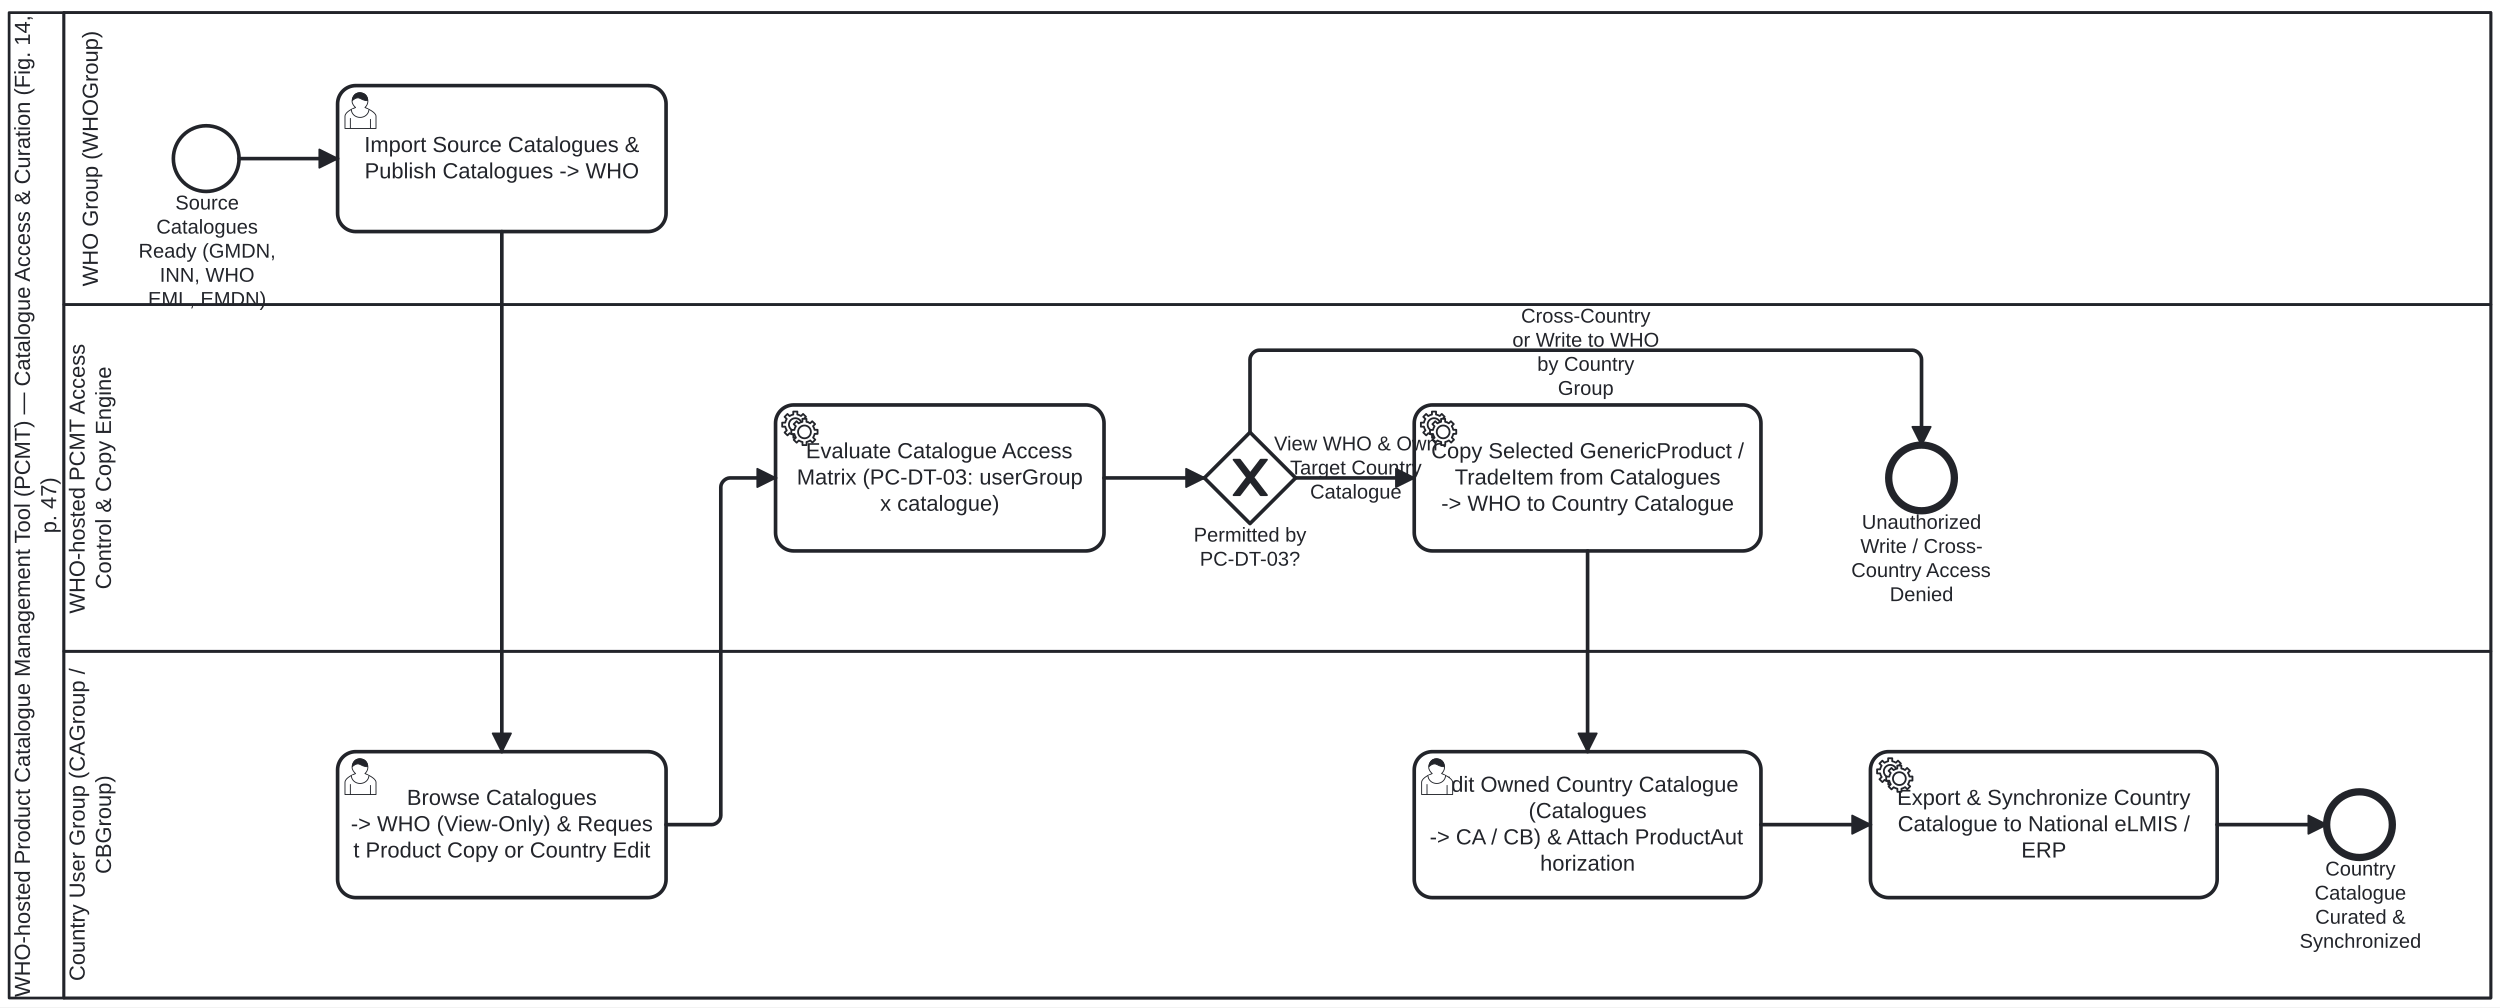
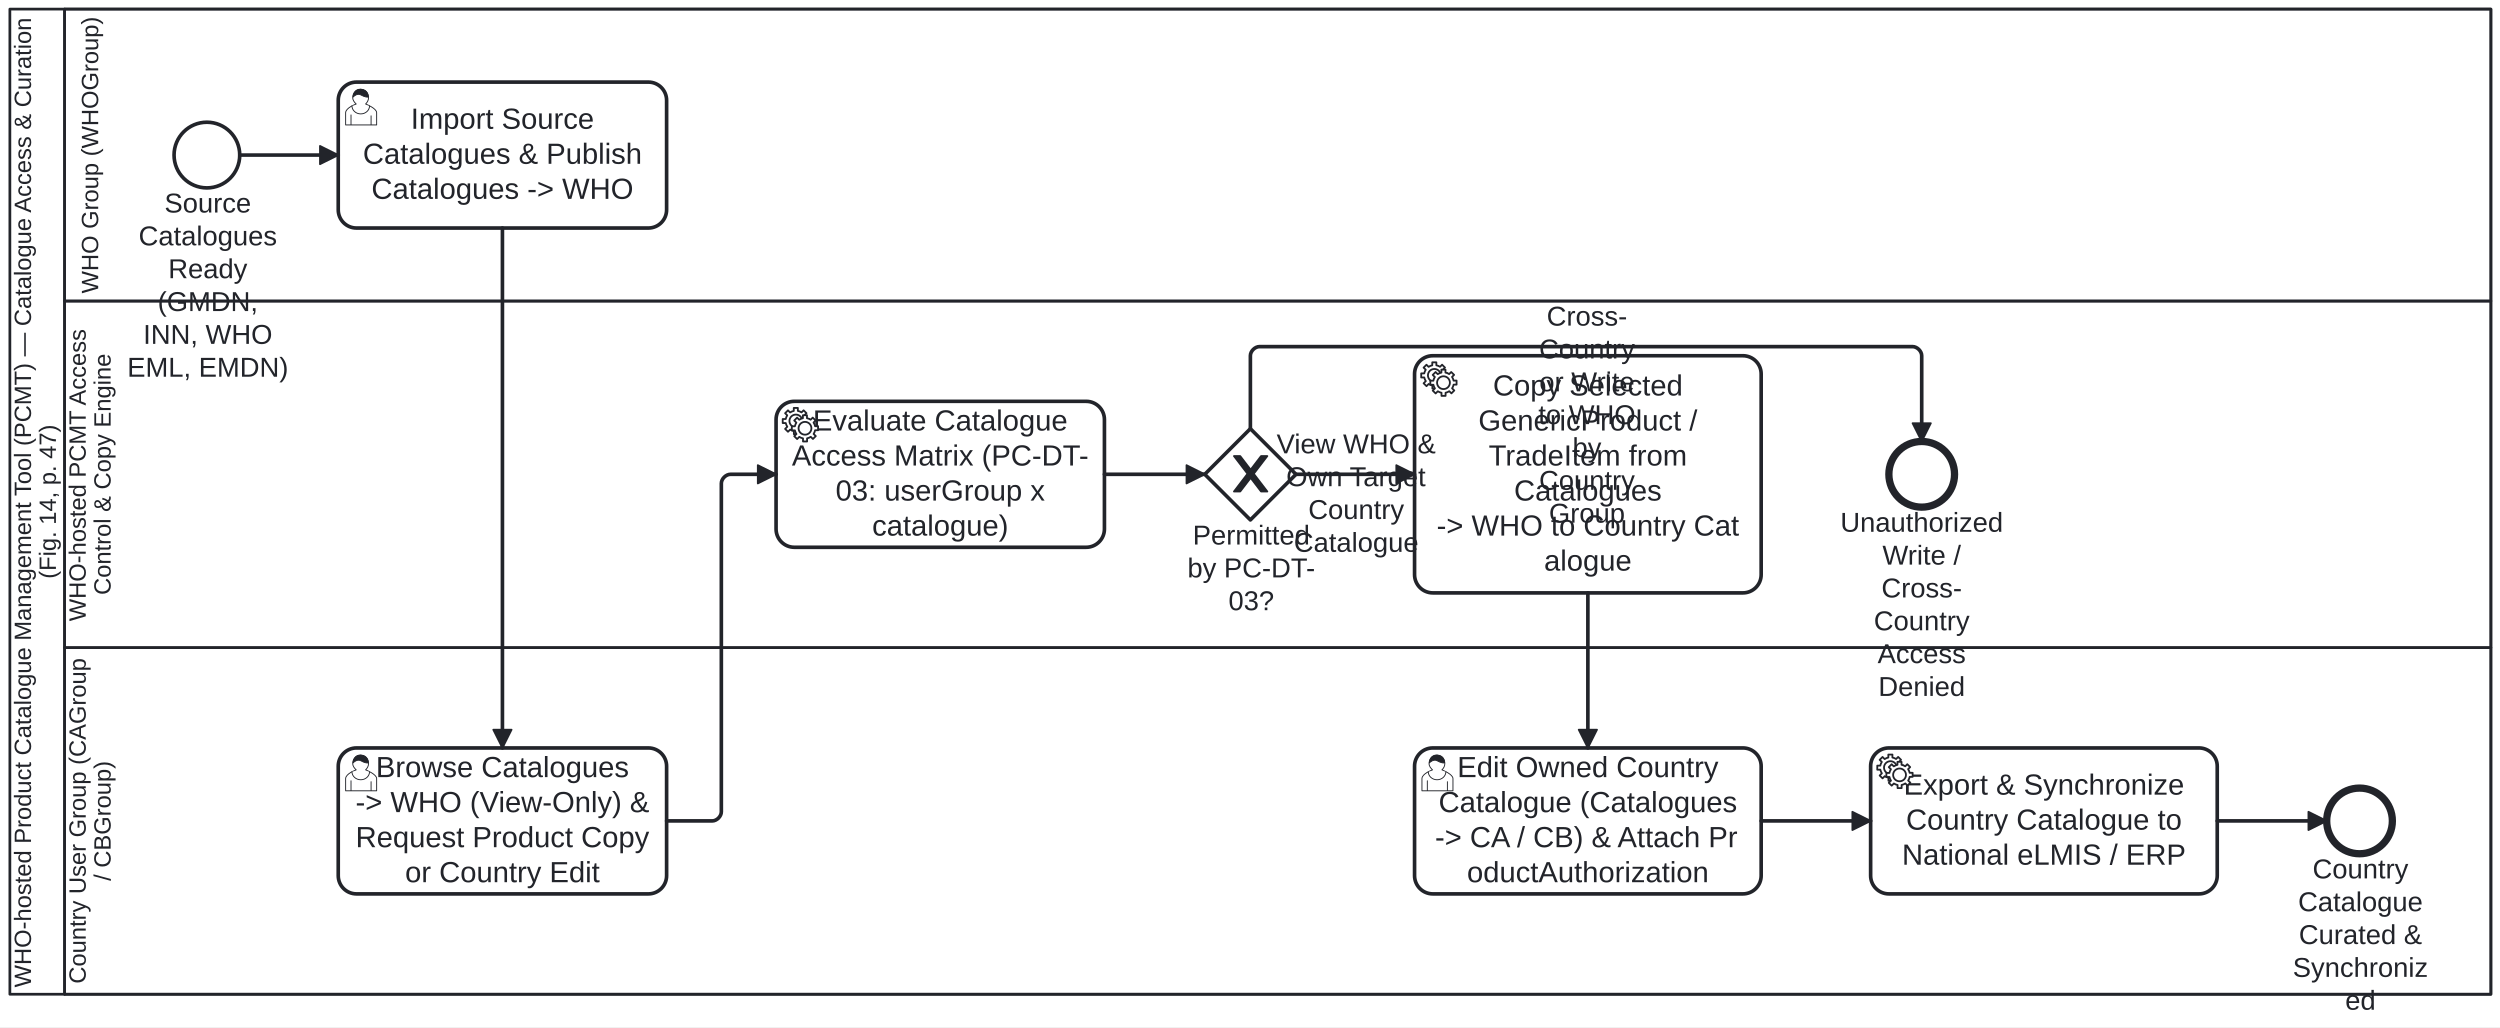
- <svg xmlns="http://www.w3.org/2000/svg" width="100%" style="max-width:100%;height:auto" viewBox="115 53.09 1370 551.91" version="1.1">
-   <rect x="115" y="53.09" width="1370" height="551.91" fill="#ffffff" />
+ <svg xmlns="http://www.w3.org/2000/svg" width="100%" style="max-width:100%;height:auto" viewBox="114.588 55 1370.412 563" version="1.1">
+   <rect x="114.588" y="55" width="1370.412" height="563" fill="#ffffff" />
  <g class="djs-group">
    <g class="djs-element djs-shape" data-element-id="Participant_WHO_PCMT" style="display: block;" transform="matrix(1 0 0 1 120 60)">
      <g class="djs-visual">
        <rect x="0" y="0" width="1360" height="540" rx="0" ry="0" style="stroke-linecap: round; stroke-linejoin: round; stroke: rgb(34, 36, 42); stroke-width: 1.5px; fill: white; fill-opacity: 0.95;" />
        <path style="fill: none; stroke-linecap: round; stroke-linejoin: round; stroke: rgb(34, 36, 42); stroke-width: 1.5px;" d="M30,0L30,540" />
-         <text lineHeight="1.2" class="djs-label" style="font-family: Arial, sans-serif; font-size: 12px; font-weight: normal; fill: rgb(34, 36, 42);" transform="matrix(-1.83697e-16 -1 1 -1.83697e-16 0 540)">
-           <tspan x="0.551" y="11.4">WHO-hosted Product Catalogue Management Tool (PCMT) — Catalogue Access &amp; Curation (Fig. 14, </tspan>
-           <tspan x="254.657" y="25.8">p. 47)</tspan>
+         <text lineHeight="1.05" class="djs-label" transform="matrix(-1.83697e-16 -1 1 -1.83697e-16 0 540)" style="font-family: Arial, sans-serif; font-size: 13px; font-weight: normal; fill: rgb(34, 36, 42);">
+           <tspan x="3.744" y="11.588">WHO-hosted Product Catalogue Management Tool (PCMT) — Catalogue Access &amp; Curation </tspan>
+           <tspan x="227.731" y="25.238">(Fig. 14, p. 47)</tspan>
        </text>
      </g>
      <rect class="djs-hit djs-hit-all" x="0" y="0" width="1360" height="540" style="fill: none; stroke-opacity: 0; stroke: white; stroke-width: 15px;" />
    </g>
    <g class="djs-children">
      <g class="djs-group">
        <g class="djs-element djs-shape" data-element-id="Lane_CountryGroup" style="display: block;" transform="matrix(1 0 0 1 150 410)">
          <g class="djs-visual">
            <rect x="0" y="0" width="1330" height="190" rx="0" ry="0" style="stroke-linecap: round; stroke-linejoin: round; stroke: rgb(34, 36, 42); stroke-width: 1.5px; fill: white; fill-opacity: 0.25;" />
-             <text lineHeight="1.2" class="djs-label" style="font-family: Arial, sans-serif; font-size: 12px; font-weight: normal; fill: rgb(34, 36, 42);" transform="matrix(-1.83697e-16 -1 1 -1.83697e-16 0 190)">
-               <tspan x="9.304" y="11.4">Country User Group (CAGroup / </tspan>
-               <tspan x="67.991" y="25.8">CBGroup)</tspan>
+             <text lineHeight="1.05" class="djs-label" transform="matrix(-1.83697e-16 -1 1 -1.83697e-16 0 190)" style="font-family: Arial, sans-serif; font-size: 13px; font-weight: normal; fill: rgb(34, 36, 42);">
+               <tspan x="5.774" y="11.588">Country User Group (CAGroup </tspan>
+               <tspan x="62.129" y="25.238">/ CBGroup)</tspan>
            </text>
          </g>
          <rect class="djs-hit djs-hit-all" x="0" y="0" width="1330" height="190" style="fill: none; stroke-opacity: 0; stroke: white; stroke-width: 15px;" />
        </g>
      </g>
      <g class="djs-group">
        <g class="djs-element djs-shape" data-element-id="Lane_PCMTAccessEngine" style="display: block;" transform="matrix(1 0 0 1 150 220)">
          <g class="djs-visual">
            <rect x="0" y="0" width="1330" height="190" rx="0" ry="0" style="stroke-linecap: round; stroke-linejoin: round; stroke: rgb(34, 36, 42); stroke-width: 1.5px; fill: white; fill-opacity: 0.25;" />
-             <text lineHeight="1.2" class="djs-label" style="font-family: Arial, sans-serif; font-size: 12px; font-weight: normal; fill: rgb(34, 36, 42);" transform="matrix(-1.83697e-16 -1 1 -1.83697e-16 0 190)">
-               <tspan x="20.653" y="11.4">WHO-hosted PCMT Access </tspan>
-               <tspan x="33.966" y="25.8">Control &amp; Copy Engine</tspan>
+             <text lineHeight="1.05" class="djs-label" transform="matrix(-1.83697e-16 -1 1 -1.83697e-16 0 190)" style="font-family: Arial, sans-serif; font-size: 13px; font-weight: normal; fill: rgb(34, 36, 42);">
+               <tspan x="14.458" y="11.588">WHO-hosted PCMT Access </tspan>
+               <tspan x="28.88" y="25.238">Control &amp; Copy Engine</tspan>
            </text>
          </g>
          <rect class="djs-hit djs-hit-all" x="0" y="0" width="1330" height="190" style="fill: none; stroke-opacity: 0; stroke: white; stroke-width: 15px;" />
        </g>
      </g>
      <g class="djs-group">
        <g class="djs-element djs-shape" data-element-id="Lane_WHOGroup" style="display: block;" transform="matrix(1 0 0 1 150 60)">
          <g class="djs-visual">
            <rect x="0" y="0" width="1330" height="160" rx="0" ry="0" style="stroke-linecap: round; stroke-linejoin: round; stroke: rgb(34, 36, 42); stroke-width: 1.5px; fill: white; fill-opacity: 0.25;" />
-             <text lineHeight="1.2" class="djs-label" style="font-family: Arial, sans-serif; font-size: 12px; font-weight: normal; fill: rgb(34, 36, 42);" transform="matrix(-1.83697e-16 -1 1 -1.83697e-16 0 160)">
-               <tspan x="9.992" y="18.6">WHO Group (WHOGroup)</tspan>
+             <text lineHeight="1.05" class="djs-label" transform="matrix(-1.83697e-16 -1 1 -1.83697e-16 0 160)" style="font-family: Arial, sans-serif; font-size: 13px; font-weight: normal; fill: rgb(34, 36, 42);">
+               <tspan x="4.158" y="18.413">WHO Group (WHOGroup)</tspan>
            </text>
          </g>
          <rect class="djs-hit djs-hit-all" x="0" y="0" width="1330" height="160" style="fill: none; stroke-opacity: 0; stroke: white; stroke-width: 15px;" />
        </g>
      </g>
      <g class="djs-group">
        <g class="djs-element djs-shape" data-element-id="StartEvent_SourceReady" style="display: block;" transform="matrix(1 0 0 1 210 122)">
          <g class="djs-visual">
            <circle cx="18" cy="18" r="18" style="stroke-linecap: round; stroke-linejoin: round; stroke: rgb(34, 36, 42); stroke-width: 2px; fill: white; fill-opacity: 0.95;" />
          </g>
          <rect class="djs-hit djs-hit-all" x="0" y="0" width="36" height="36" style="fill: none; stroke-opacity: 0; stroke: white; stroke-width: 15px;" />
        </g>
      </g>
      <g class="djs-group">
-         <g class="djs-element djs-shape" data-element-id="StartEvent_SourceReady_label" style="display: block;" transform="matrix(1 0 0 1 188 158)">
-           <g class="djs-visual">
-             <text lineHeight="1.2" class="djs-label" style="font-family: Arial, sans-serif; font-size: 11px; font-weight: normal; fill: rgb(34, 36, 42);">
-               <tspan x="23.073" y="9.9">Source </tspan>
-               <tspan x="12.675" y="23.1">Catalogues </tspan>
-               <tspan x="2.91" y="36.3">Ready (GMDN, </tspan>
-               <tspan x="14.531" y="49.5">INN, WHO </tspan>
-               <tspan x="8.11" y="62.7">EML, EMDN)</tspan>
-             </text>
-           </g>
-           <rect class="djs-hit djs-hit-all" x="0" y="0" width="81" height="66" style="fill: none; stroke-opacity: 0; stroke: white; stroke-width: 15px;" />
+         <g class="djs-element djs-shape" data-element-id="StartEvent_SourceReady_label" style="display: block;" transform="matrix(1 0 0 1 184 158)">
+           <g class="djs-visual">
+             <text lineHeight="1.2" class="djs-label" style="font-family: Arial, sans-serif; font-size: 15px; font-weight: normal; fill: rgb(34, 36, 42);">
+               <tspan x="20.737" y="13.5">Source </tspan>
+               <tspan x="6.557" y="31.5">Catalogues</tspan>
+               <tspan x="22.82" y="49.5">Ready </tspan>
+               <tspan x="17.005" y="67.5">(GMDN, </tspan>
+               <tspan x="9.087" y="85.5">INN, WHO </tspan>
+               <tspan x="0.331" y="103.5">EML, EMDN)</tspan>
+             </text>
+           </g>
+           <rect class="djs-hit djs-hit-all" x="0" y="0" width="89" height="108" style="fill: none; stroke-opacity: 0; stroke: white; stroke-width: 15px;" />
        </g>
      </g>
      <g class="djs-group">
        <g class="djs-element djs-shape" data-element-id="Task_ImportPublishWHO" style="display: block;" transform="matrix(1 0 0 1 300 100)">
          <g class="djs-visual">
            <rect x="0" y="0" width="180" height="80" rx="10" ry="10" style="stroke-linecap: round; stroke-linejoin: round; stroke: rgb(34, 36, 42); stroke-width: 2px; fill: white; fill-opacity: 0.95;" />
-             <text lineHeight="1.2" class="djs-label" style="font-family: Arial, sans-serif; font-size: 12px; font-weight: normal; fill: rgb(34, 36, 42);">
-               <tspan x="14.628" y="36.4">Import Source Catalogues &amp; </tspan>
-               <tspan x="14.801" y="50.8">Publish Catalogues -&gt; WHO</tspan>
+             <text lineHeight="1.2" class="djs-label" style="font-family: Arial, sans-serif; font-size: 16px; font-weight: normal; fill: rgb(34, 36, 42);">
+               <tspan x="39.758" y="25.6">Import Source </tspan>
+               <tspan x="13.508" y="44.8">Catalogues &amp; Publish</tspan>
+               <tspan x="18.195" y="64">Catalogues -&gt; WHO</tspan>
            </text>
            <path d="m 15,12 c 0.909,-0.845 1.594,-2.049 1.594,-3.385 0,-2.554 -1.805,-4.622 -4.357,-4.622 -2.552,0 -4.288,2.068 -4.288,4.622 0,1.348 0.974,2.562 1.896,3.405 -0.529,0.187 -5.669,2.097 -5.794,4.756 v 6.718 h 17 v -6.718 c 0,-2.298 -5.528,-4.595 -6.051,-4.776 zm -8,6 l 0,5.5 m 11,0 l 0,-5" style="fill: white; stroke-linecap: round; stroke-linejoin: round; stroke: rgb(34, 36, 42); stroke-width: 0.5px;" />
            <path d="m 15,12 m 2.162,1.009 c 0,2.447 -2.158,4.431 -4.821,4.431 -2.665,0 -4.822,-1.981 -4.822,-4.431 " style="fill: white; stroke-linecap: round; stroke-linejoin: round; stroke: rgb(34, 36, 42); stroke-width: 0.5px;" />
            <path d="m 15,12 m -6.9,-3.80 c 0,0 2.251,-2.358 4.274,-1.177 2.024,1.181 4.221,1.537 4.124,0.965 -0.098,-0.57 -0.117,-3.791 -4.191,-4.136 -3.575,0.001 -4.208,3.367 -4.207,4.348 z" style="fill: rgb(34, 36, 42); stroke-linecap: round; stroke-linejoin: round; stroke: rgb(34, 36, 42); stroke-width: 0.5px;" />
          </g>
          <rect class="djs-hit djs-hit-all" x="0" y="0" width="180" height="80" style="fill: none; stroke-opacity: 0; stroke: white; stroke-width: 15px;" />
        </g>
      </g>
      <g class="djs-group">
        <g class="djs-element djs-shape" data-element-id="Task_BrowseSelectWHO" style="display: block;" transform="matrix(1 0 0 1 300 465)">
          <g class="djs-visual">
            <rect x="0" y="0" width="180" height="80" rx="10" ry="10" style="stroke-linecap: round; stroke-linejoin: round; stroke: rgb(34, 36, 42); stroke-width: 2px; fill: white; fill-opacity: 0.95;" />
-             <text lineHeight="1.2" class="djs-label" style="font-family: Arial, sans-serif; font-size: 12px; font-weight: normal; fill: rgb(34, 36, 42);">
-               <tspan x="37.972" y="29.2">Browse Catalogues </tspan>
-               <tspan x="7.257" y="43.6">-&gt; WHO (View-Only) &amp; Reques</tspan>
-               <tspan x="8.631" y="58">t Product Copy or Country Edit</tspan>
+             <text lineHeight="1.2" class="djs-label" style="font-family: Arial, sans-serif; font-size: 16px; font-weight: normal; fill: rgb(34, 36, 42);">
+               <tspan x="20.629" y="16">Browse Catalogues </tspan>
+               <tspan x="9.473" y="35.2">-&gt; WHO (View-Only) &amp; </tspan>
+               <tspan x="9.512" y="54.4">Request Product Copy </tspan>
+               <tspan x="36.645" y="73.6">or Country Edit</tspan>
            </text>
            <path d="m 15,12 c 0.909,-0.845 1.594,-2.049 1.594,-3.385 0,-2.554 -1.805,-4.622 -4.357,-4.622 -2.552,0 -4.288,2.068 -4.288,4.622 0,1.348 0.974,2.562 1.896,3.405 -0.529,0.187 -5.669,2.097 -5.794,4.756 v 6.718 h 17 v -6.718 c 0,-2.298 -5.528,-4.595 -6.051,-4.776 zm -8,6 l 0,5.5 m 11,0 l 0,-5" style="fill: white; stroke-linecap: round; stroke-linejoin: round; stroke: rgb(34, 36, 42); stroke-width: 0.5px;" />
            <path d="m 15,12 m 2.162,1.009 c 0,2.447 -2.158,4.431 -4.821,4.431 -2.665,0 -4.822,-1.981 -4.822,-4.431 " style="fill: white; stroke-linecap: round; stroke-linejoin: round; stroke: rgb(34, 36, 42); stroke-width: 0.5px;" />
            <path d="m 15,12 m -6.9,-3.80 c 0,0 2.251,-2.358 4.274,-1.177 2.024,1.181 4.221,1.537 4.124,0.965 -0.098,-0.57 -0.117,-3.791 -4.191,-4.136 -3.575,0.001 -4.208,3.367 -4.207,4.348 z" style="fill: rgb(34, 36, 42); stroke-linecap: round; stroke-linejoin: round; stroke: rgb(34, 36, 42); stroke-width: 0.5px;" />
          </g>
          <rect class="djs-hit djs-hit-all" x="0" y="0" width="180" height="80" style="fill: none; stroke-opacity: 0; stroke: white; stroke-width: 15px;" />
        </g>
      </g>
      <g class="djs-group">
        <g class="djs-element djs-shape" data-element-id="Task_EvalAccessMatrix" style="display: block;" transform="matrix(1 0 0 1 540 275)">
          <g class="djs-visual">
            <rect x="0" y="0" width="180" height="80" rx="10" ry="10" style="stroke-linecap: round; stroke-linejoin: round; stroke: rgb(34, 36, 42); stroke-width: 2px; fill: white; fill-opacity: 0.95;" />
-             <text lineHeight="1.2" class="djs-label" style="font-family: Arial, sans-serif; font-size: 12px; font-weight: normal; fill: rgb(34, 36, 42);">
-               <tspan x="16.623" y="29.2">Evaluate Catalogue Access </tspan>
-               <tspan x="11.648" y="43.6">Matrix (PC-DT-03: userGroup </tspan>
-               <tspan x="57.313" y="58">x catalogue)</tspan>
+             <text lineHeight="1.2" class="djs-label" style="font-family: Arial, sans-serif; font-size: 16px; font-weight: normal; fill: rgb(34, 36, 42);">
+               <tspan x="20.172" y="16">Evaluate Catalogue </tspan>
+               <tspan x="8.664" y="35.2">Access Matrix (PC-DT-</tspan>
+               <tspan x="32.637" y="54.4">03: userGroup x </tspan>
+               <tspan x="52.641" y="73.6">catalogue)</tspan>
            </text>
            <circle cx="5" cy="5" r="5" transform="translate(6, 6)" style="stroke-linecap: round; stroke-linejoin: round; stroke: none; stroke-width: 2px; fill: white;" />
            <path d="m 12,18 v -1.713 c 0.352,-0.07 0.704,-0.178 1.048,-0.321 0.344,-0.145 0.666,-0.321 0.966,-0.521 l 1.194,1.18 1.567,-1.577 -1.195,-1.18 c 0.403,-0.614 0.683,-1.299 0.825,-2.018 l 1.622,-0.01 v -2.22 l -1.637,0.01 c -0.073,-0.352 -0.178,-0.7 -0.324,-1.044 -0.145,-0.344 -0.321,-0.664 -0.523,-0.962 l 1.131,-1.136 -1.583,-1.563 -1.13,1.136 c -0.614,-0.401 -1.303,-0.681 -2.023,-0.822 l 0.009,-1.619 h -2.241 l 0.004,1.631 c -0.354,0.074 -0.705,0.18 -1.05,0.324 -0.344,0.144 -0.665,0.321 -0.964,0.52 l -1.17,-1.158 -1.567,1.579 1.168,1.157 c -0.403,0.613 -0.683,1.298 -0.825,2.017 l -1.659,0.003 v 2.222 l 1.672,-0.006 c 0.073,0.351 0.18,0.702 0.324,1.045 0.145,0.344 0.321,0.664 0.523,0.961 l -1.199,1.197 1.584,1.56 1.196,-1.193 c 0.614,0.403 1.303,0.682 2.023,0.823 l 7.19e-4,1.699 h 2.227 z m 0.221,-3.996 c -1.789,0.75 -3.858,-0.093 -4.61,-1.874 -0.752,-1.783 0.091,-3.846 1.88,-4.596 1.788,-0.749 3.857,0.093 4.609,1.874 0.752,1.782 -0.091,3.846 -1.88,4.596 z" style="fill: white; stroke-linecap: round; stroke-linejoin: round; stroke: rgb(34, 36, 42); stroke-width: 1px;" />
            <circle cx="5" cy="5" r="5" transform="translate(11, 10)" style="stroke-linecap: round; stroke-linejoin: round; stroke: none; stroke-width: 2px; fill: white;" />
            <path d="m 17,22 v -1.713 c 0.352,-0.07 0.704,-0.178 1.048,-0.321 0.344,-0.145 0.666,-0.321 0.966,-0.521 l 1.194,1.18 1.567,-1.577 -1.195,-1.18 c 0.403,-0.614 0.683,-1.299 0.825,-2.018 l 1.622,-0.01 v -2.22 l -1.637,0.01 c -0.073,-0.352 -0.178,-0.7 -0.324,-1.044 -0.145,-0.344 -0.321,-0.664 -0.523,-0.962 l 1.131,-1.136 -1.583,-1.563 -1.13,1.136 c -0.614,-0.401 -1.303,-0.681 -2.023,-0.822 l 0.009,-1.619 h -2.241 l 0.004,1.631 c -0.354,0.074 -0.705,0.18 -1.05,0.324 -0.344,0.144 -0.665,0.321 -0.964,0.52 l -1.17,-1.158 -1.567,1.579 1.168,1.157 c -0.403,0.613 -0.683,1.298 -0.825,2.017 l -1.659,0.003 v 2.222 l 1.672,-0.006 c 0.073,0.351 0.18,0.702 0.324,1.045 0.145,0.344 0.321,0.664 0.523,0.961 l -1.199,1.197 1.584,1.56 1.196,-1.193 c 0.614,0.403 1.303,0.682 2.023,0.823 l 7.19e-4,1.699 h 2.227 z m 0.221,-3.996 c -1.789,0.75 -3.858,-0.093 -4.61,-1.874 -0.752,-1.783 0.091,-3.846 1.88,-4.596 1.788,-0.749 3.857,0.093 4.609,1.874 0.752,1.782 -0.091,3.846 -1.88,4.596 z" style="fill: white; stroke-linecap: round; stroke-linejoin: round; stroke: rgb(34, 36, 42); stroke-width: 1px;" />
          </g>
          <rect class="djs-hit djs-hit-all" x="0" y="0" width="180" height="80" style="fill: none; stroke-opacity: 0; stroke: white; stroke-width: 15px;" />
        </g>
      </g>
      <g class="djs-group">
        <g class="djs-element djs-shape" data-element-id="Gateway_AccessDecision" style="display: block;" transform="matrix(1 0 0 1 775 290)">
          <g class="djs-visual">
            <polygon points="25,0 50,25 25,50 0,25" style="stroke-linecap: round; stroke-linejoin: round; stroke: rgb(34, 36, 42); stroke-width: 2px; fill: white; fill-opacity: 0.95;" />
            <path d="m 16,15 7.429,9.714 -7.429,9.714 3.429,0 5.714,-7.464 5.714,7.464 3.429,0 -7.429,-9.714 7.429,-9.714 -3.429,0 -5.714,7.464 -5.714,-7.464 -3.429,0 z" style="fill: rgb(34, 36, 42); stroke-linecap: round; stroke-linejoin: round; stroke: rgb(34, 36, 42); stroke-width: 1px;" />
          </g>
          <rect class="djs-hit djs-hit-all" x="0" y="0" width="50" height="50" style="fill: none; stroke-opacity: 0; stroke: white; stroke-width: 15px;" />
        </g>
      </g>
      <g class="djs-group">
        <g class="djs-element djs-shape" data-element-id="Gateway_AccessDecision_label" style="display: block;" transform="matrix(1 0 0 1 758 340)">
          <g class="djs-visual">
-             <text lineHeight="1.2" class="djs-label" style="font-family: Arial, sans-serif; font-size: 11px; font-weight: normal; fill: rgb(34, 36, 42);">
-               <tspan x="11.127" y="9.9">Permitted by </tspan>
-               <tspan x="14.492" y="23.1">PC-DT-03?</tspan>
-             </text>
-           </g>
-           <rect class="djs-hit djs-hit-all" x="0" y="0" width="84" height="27" style="fill: none; stroke-opacity: 0; stroke: white; stroke-width: 15px;" />
-         </g>
-       </g>
-       <g class="djs-group">
-         <g class="djs-element djs-shape" data-element-id="Task_CopyFromWHOToCountry" style="display: block;" transform="matrix(1 0 0 1 890 275)">
-           <g class="djs-visual">
-             <rect x="0" y="0" width="190" height="80" rx="10" ry="10" style="stroke-linecap: round; stroke-linejoin: round; stroke: rgb(34, 36, 42); stroke-width: 2px; fill: white; fill-opacity: 0.95;" />
-             <text lineHeight="1.2" class="djs-label" style="font-family: Arial, sans-serif; font-size: 12px; font-weight: normal; fill: rgb(34, 36, 42);">
-               <tspan x="9.289" y="29.2">Copy Selected GenericProduct /</tspan>
-               <tspan x="22.191" y="43.6">TradeItem from Catalogues </tspan>
-               <tspan x="14.8" y="58">-&gt; WHO to Country Catalogue</tspan>
+             <text lineHeight="1.2" class="djs-label" style="font-family: Arial, sans-serif; font-size: 15px; font-weight: normal; fill: rgb(34, 36, 42);">
+               <tspan x="10.405" y="13.5">Permitted </tspan>
+               <tspan x="7.498" y="31.5">by PC-DT-</tspan>
+               <tspan x="29.987" y="49.5">03?</tspan>
+             </text>
+           </g>
+           <rect class="djs-hit djs-hit-all" x="0" y="0" width="85" height="36" style="fill: none; stroke-opacity: 0; stroke: white; stroke-width: 15px;" />
+         </g>
+       </g>
+       <g class="djs-group">
+         <g class="djs-element djs-shape" data-element-id="Task_CopyFromWHOToCountry" style="display: block;" transform="matrix(1 0 0 1 890 250)">
+           <g class="djs-visual">
+             <rect x="0" y="0" width="190" height="130" rx="10" ry="10" style="stroke-linecap: round; stroke-linejoin: round; stroke: rgb(34, 36, 42); stroke-width: 2px; fill: white; fill-opacity: 0.95;" />
+             <text lineHeight="1.2" class="djs-label" style="font-family: Arial, sans-serif; font-size: 16px; font-weight: normal; fill: rgb(34, 36, 42);">
+               <tspan x="42.969" y="21.8">Copy Selected </tspan>
+               <tspan x="34.973" y="41">GenericProduct / </tspan>
+               <tspan x="40.617" y="60.2">TradeItem from </tspan>
+               <tspan x="54.527" y="79.4">Catalogues </tspan>
+               <tspan x="12.09" y="98.6">-&gt; WHO to Country Cat</tspan>
+               <tspan x="70.977" y="117.8">alogue</tspan>
            </text>
            <circle cx="5" cy="5" r="5" transform="translate(6, 6)" style="stroke-linecap: round; stroke-linejoin: round; stroke: none; stroke-width: 2px; fill: white;" />
            <path d="m 12,18 v -1.713 c 0.352,-0.07 0.704,-0.178 1.048,-0.321 0.344,-0.145 0.666,-0.321 0.966,-0.521 l 1.194,1.18 1.567,-1.577 -1.195,-1.18 c 0.403,-0.614 0.683,-1.299 0.825,-2.018 l 1.622,-0.01 v -2.22 l -1.637,0.01 c -0.073,-0.352 -0.178,-0.7 -0.324,-1.044 -0.145,-0.344 -0.321,-0.664 -0.523,-0.962 l 1.131,-1.136 -1.583,-1.563 -1.13,1.136 c -0.614,-0.401 -1.303,-0.681 -2.023,-0.822 l 0.009,-1.619 h -2.241 l 0.004,1.631 c -0.354,0.074 -0.705,0.18 -1.05,0.324 -0.344,0.144 -0.665,0.321 -0.964,0.52 l -1.17,-1.158 -1.567,1.579 1.168,1.157 c -0.403,0.613 -0.683,1.298 -0.825,2.017 l -1.659,0.003 v 2.222 l 1.672,-0.006 c 0.073,0.351 0.18,0.702 0.324,1.045 0.145,0.344 0.321,0.664 0.523,0.961 l -1.199,1.197 1.584,1.56 1.196,-1.193 c 0.614,0.403 1.303,0.682 2.023,0.823 l 7.19e-4,1.699 h 2.227 z m 0.221,-3.996 c -1.789,0.75 -3.858,-0.093 -4.61,-1.874 -0.752,-1.783 0.091,-3.846 1.88,-4.596 1.788,-0.749 3.857,0.093 4.609,1.874 0.752,1.782 -0.091,3.846 -1.88,4.596 z" style="fill: white; stroke-linecap: round; stroke-linejoin: round; stroke: rgb(34, 36, 42); stroke-width: 1px;" />
            <circle cx="5" cy="5" r="5" transform="translate(11, 10)" style="stroke-linecap: round; stroke-linejoin: round; stroke: none; stroke-width: 2px; fill: white;" />
            <path d="m 17,22 v -1.713 c 0.352,-0.07 0.704,-0.178 1.048,-0.321 0.344,-0.145 0.666,-0.321 0.966,-0.521 l 1.194,1.18 1.567,-1.577 -1.195,-1.18 c 0.403,-0.614 0.683,-1.299 0.825,-2.018 l 1.622,-0.01 v -2.22 l -1.637,0.01 c -0.073,-0.352 -0.178,-0.7 -0.324,-1.044 -0.145,-0.344 -0.321,-0.664 -0.523,-0.962 l 1.131,-1.136 -1.583,-1.563 -1.13,1.136 c -0.614,-0.401 -1.303,-0.681 -2.023,-0.822 l 0.009,-1.619 h -2.241 l 0.004,1.631 c -0.354,0.074 -0.705,0.18 -1.05,0.324 -0.344,0.144 -0.665,0.321 -0.964,0.52 l -1.17,-1.158 -1.567,1.579 1.168,1.157 c -0.403,0.613 -0.683,1.298 -0.825,2.017 l -1.659,0.003 v 2.222 l 1.672,-0.006 c 0.073,0.351 0.18,0.702 0.324,1.045 0.145,0.344 0.321,0.664 0.523,0.961 l -1.199,1.197 1.584,1.56 1.196,-1.193 c 0.614,0.403 1.303,0.682 2.023,0.823 l 7.19e-4,1.699 h 2.227 z m 0.221,-3.996 c -1.789,0.75 -3.858,-0.093 -4.61,-1.874 -0.752,-1.783 0.091,-3.846 1.88,-4.596 1.788,-0.749 3.857,0.093 4.609,1.874 0.752,1.782 -0.091,3.846 -1.88,4.596 z" style="fill: white; stroke-linecap: round; stroke-linejoin: round; stroke: rgb(34, 36, 42); stroke-width: 1px;" />
          </g>
-           <rect class="djs-hit djs-hit-all" x="0" y="0" width="190" height="80" style="fill: none; stroke-opacity: 0; stroke: white; stroke-width: 15px;" />
+           <rect class="djs-hit djs-hit-all" x="0" y="0" width="190" height="130" style="fill: none; stroke-opacity: 0; stroke: white; stroke-width: 15px;" />
        </g>
      </g>
      <g class="djs-group">
        <g class="djs-element djs-shape" data-element-id="EndEvent_AccessDenied" style="display: block;" transform="matrix(1 0 0 1 1150 297)">
          <g class="djs-visual">
            <circle cx="18" cy="18" r="18" style="stroke-linecap: round; stroke-linejoin: round; stroke: rgb(34, 36, 42); stroke-width: 4px; fill: white; fill-opacity: 0.95;" />
          </g>
          <rect class="djs-hit djs-hit-all" x="0" y="0" width="36" height="36" style="fill: none; stroke-opacity: 0; stroke: white; stroke-width: 15px;" />
        </g>
      </g>
      <g class="djs-group">
-         <g class="djs-element djs-shape" data-element-id="EndEvent_AccessDenied_label" style="display: block;" transform="matrix(1 0 0 1 1129 333)">
-           <g class="djs-visual">
-             <text lineHeight="1.2" class="djs-label" style="font-family: Arial, sans-serif; font-size: 11px; font-weight: normal; fill: rgb(34, 36, 42);">
-               <tspan x="6.285" y="9.9">Unauthorized </tspan>
-               <tspan x="5.49" y="23.1">Write / Cross-</tspan>
-               <tspan x="0.487" y="36.3">Country Access</tspan>
-               <tspan x="21.571" y="49.5">Denied</tspan>
-             </text>
-           </g>
-           <rect class="djs-hit djs-hit-all" x="0" y="0" width="78" height="53" style="fill: none; stroke-opacity: 0; stroke: white; stroke-width: 15px;" />
+         <g class="djs-element djs-shape" data-element-id="EndEvent_AccessDenied_label" style="display: block;" transform="matrix(1 0 0 1 1123 333)">
+           <g class="djs-visual">
+             <text lineHeight="1.2" class="djs-label" style="font-family: Arial, sans-serif; font-size: 15px; font-weight: normal; fill: rgb(34, 36, 42);">
+               <tspan x="0.388" y="13.5">Unauthorized</tspan>
+               <tspan x="23.47" y="31.5">Write / </tspan>
+               <tspan x="22.917" y="49.5">Cross-</tspan>
+               <tspan x="18.739" y="67.5">Country </tspan>
+               <tspan x="20.826" y="85.5">Access </tspan>
+               <tspan x="21.233" y="103.5">Denied</tspan>
+             </text>
+           </g>
+           <rect class="djs-hit djs-hit-all" x="0" y="0" width="90" height="108" style="fill: none; stroke-opacity: 0; stroke: white; stroke-width: 15px;" />
        </g>
      </g>
      <g class="djs-group">
        <g class="djs-element djs-shape" data-element-id="Task_EditCountryCatalogue" style="display: block;" transform="matrix(1 0 0 1 890 465)">
          <g class="djs-visual">
            <rect x="0" y="0" width="190" height="80" rx="10" ry="10" style="stroke-linecap: round; stroke-linejoin: round; stroke: rgb(34, 36, 42); stroke-width: 2px; fill: white; fill-opacity: 0.95;" />
-             <text lineHeight="1.2" class="djs-label" style="font-family: Arial, sans-serif; font-size: 12px; font-weight: normal; fill: rgb(34, 36, 42);">
-               <tspan x="12.286" y="22">Edit Owned Country Catalogue </tspan>
-               <tspan x="62.647" y="36.4">(Catalogues </tspan>
-               <tspan x="8.466" y="50.8">-&gt; CA / CB) &amp; Attach ProductAut</tspan>
-               <tspan x="68.984" y="65.2">horization</tspan>
+             <text lineHeight="1.2" class="djs-label" style="font-family: Arial, sans-serif; font-size: 16px; font-weight: normal; fill: rgb(34, 36, 42);">
+               <tspan x="23.41" y="16">Edit Owned Country </tspan>
+               <tspan x="13.168" y="35.2">Catalogue (Catalogues </tspan>
+               <tspan x="11.199" y="54.4">-&gt; CA / CB) &amp; Attach Pr</tspan>
+               <tspan x="28.734" y="73.6">oductAuthorization</tspan>
            </text>
            <path d="m 15,12 c 0.909,-0.845 1.594,-2.049 1.594,-3.385 0,-2.554 -1.805,-4.622 -4.357,-4.622 -2.552,0 -4.288,2.068 -4.288,4.622 0,1.348 0.974,2.562 1.896,3.405 -0.529,0.187 -5.669,2.097 -5.794,4.756 v 6.718 h 17 v -6.718 c 0,-2.298 -5.528,-4.595 -6.051,-4.776 zm -8,6 l 0,5.5 m 11,0 l 0,-5" style="fill: white; stroke-linecap: round; stroke-linejoin: round; stroke: rgb(34, 36, 42); stroke-width: 0.5px;" />
            <path d="m 15,12 m 2.162,1.009 c 0,2.447 -2.158,4.431 -4.821,4.431 -2.665,0 -4.822,-1.981 -4.822,-4.431 " style="fill: white; stroke-linecap: round; stroke-linejoin: round; stroke: rgb(34, 36, 42); stroke-width: 0.5px;" />
            <path d="m 15,12 m -6.9,-3.80 c 0,0 2.251,-2.358 4.274,-1.177 2.024,1.181 4.221,1.537 4.124,0.965 -0.098,-0.57 -0.117,-3.791 -4.191,-4.136 -3.575,0.001 -4.208,3.367 -4.207,4.348 z" style="fill: rgb(34, 36, 42); stroke-linecap: round; stroke-linejoin: round; stroke: rgb(34, 36, 42); stroke-width: 0.5px;" />
          </g>
          <rect class="djs-hit djs-hit-all" x="0" y="0" width="190" height="80" style="fill: none; stroke-opacity: 0; stroke: white; stroke-width: 15px;" />
        </g>
      </g>
      <g class="djs-group">
        <g class="djs-element djs-shape" data-element-id="Task_ExportSynchronize" style="display: block;" transform="matrix(1 0 0 1 1140 465)">
          <g class="djs-visual">
            <rect x="0" y="0" width="190" height="80" rx="10" ry="10" style="stroke-linecap: round; stroke-linejoin: round; stroke: rgb(34, 36, 42); stroke-width: 2px; fill: white; fill-opacity: 0.95;" />
-             <text lineHeight="1.2" class="djs-label" style="font-family: Arial, sans-serif; font-size: 12px; font-weight: normal; fill: rgb(34, 36, 42);">
-               <tspan x="14.63" y="29.2">Export &amp; Synchronize Country </tspan>
-               <tspan x="14.952" y="43.6">Catalogue to National eLMIS / </tspan>
-               <tspan x="82.663" y="58">ERP</tspan>
+             <text lineHeight="1.2" class="djs-label" style="font-family: Arial, sans-serif; font-size: 16px; font-weight: normal; fill: rgb(34, 36, 42);">
+               <tspan x="18.074" y="25.6">Export &amp; Synchronize </tspan>
+               <tspan x="19.398" y="44.8">Country Catalogue to </tspan>
+               <tspan x="17.188" y="64">National eLMIS / ERP</tspan>
            </text>
            <circle cx="5" cy="5" r="5" transform="translate(6, 6)" style="stroke-linecap: round; stroke-linejoin: round; stroke: none; stroke-width: 2px; fill: white;" />
            <path d="m 12,18 v -1.713 c 0.352,-0.07 0.704,-0.178 1.048,-0.321 0.344,-0.145 0.666,-0.321 0.966,-0.521 l 1.194,1.18 1.567,-1.577 -1.195,-1.18 c 0.403,-0.614 0.683,-1.299 0.825,-2.018 l 1.622,-0.01 v -2.22 l -1.637,0.01 c -0.073,-0.352 -0.178,-0.7 -0.324,-1.044 -0.145,-0.344 -0.321,-0.664 -0.523,-0.962 l 1.131,-1.136 -1.583,-1.563 -1.13,1.136 c -0.614,-0.401 -1.303,-0.681 -2.023,-0.822 l 0.009,-1.619 h -2.241 l 0.004,1.631 c -0.354,0.074 -0.705,0.18 -1.05,0.324 -0.344,0.144 -0.665,0.321 -0.964,0.52 l -1.17,-1.158 -1.567,1.579 1.168,1.157 c -0.403,0.613 -0.683,1.298 -0.825,2.017 l -1.659,0.003 v 2.222 l 1.672,-0.006 c 0.073,0.351 0.18,0.702 0.324,1.045 0.145,0.344 0.321,0.664 0.523,0.961 l -1.199,1.197 1.584,1.56 1.196,-1.193 c 0.614,0.403 1.303,0.682 2.023,0.823 l 7.19e-4,1.699 h 2.227 z m 0.221,-3.996 c -1.789,0.75 -3.858,-0.093 -4.61,-1.874 -0.752,-1.783 0.091,-3.846 1.88,-4.596 1.788,-0.749 3.857,0.093 4.609,1.874 0.752,1.782 -0.091,3.846 -1.88,4.596 z" style="fill: white; stroke-linecap: round; stroke-linejoin: round; stroke: rgb(34, 36, 42); stroke-width: 1px;" />
            <circle cx="5" cy="5" r="5" transform="translate(11, 10)" style="stroke-linecap: round; stroke-linejoin: round; stroke: none; stroke-width: 2px; fill: white;" />
            <path d="m 17,22 v -1.713 c 0.352,-0.07 0.704,-0.178 1.048,-0.321 0.344,-0.145 0.666,-0.321 0.966,-0.521 l 1.194,1.18 1.567,-1.577 -1.195,-1.18 c 0.403,-0.614 0.683,-1.299 0.825,-2.018 l 1.622,-0.01 v -2.22 l -1.637,0.01 c -0.073,-0.352 -0.178,-0.7 -0.324,-1.044 -0.145,-0.344 -0.321,-0.664 -0.523,-0.962 l 1.131,-1.136 -1.583,-1.563 -1.13,1.136 c -0.614,-0.401 -1.303,-0.681 -2.023,-0.822 l 0.009,-1.619 h -2.241 l 0.004,1.631 c -0.354,0.074 -0.705,0.18 -1.05,0.324 -0.344,0.144 -0.665,0.321 -0.964,0.52 l -1.17,-1.158 -1.567,1.579 1.168,1.157 c -0.403,0.613 -0.683,1.298 -0.825,2.017 l -1.659,0.003 v 2.222 l 1.672,-0.006 c 0.073,0.351 0.18,0.702 0.324,1.045 0.145,0.344 0.321,0.664 0.523,0.961 l -1.199,1.197 1.584,1.56 1.196,-1.193 c 0.614,0.403 1.303,0.682 2.023,0.823 l 7.19e-4,1.699 h 2.227 z m 0.221,-3.996 c -1.789,0.75 -3.858,-0.093 -4.61,-1.874 -0.752,-1.783 0.091,-3.846 1.88,-4.596 1.788,-0.749 3.857,0.093 4.609,1.874 0.752,1.782 -0.091,3.846 -1.88,4.596 z" style="fill: white; stroke-linecap: round; stroke-linejoin: round; stroke: rgb(34, 36, 42); stroke-width: 1px;" />
          </g>
          <rect class="djs-hit djs-hit-all" x="0" y="0" width="190" height="80" style="fill: none; stroke-opacity: 0; stroke: white; stroke-width: 15px;" />
        </g>
      </g>
      <g class="djs-group">
        <g class="djs-element djs-shape" data-element-id="EndEvent_Published" style="display: block;" transform="matrix(1 0 0 1 1390 487)">
          <g class="djs-visual">
            <circle cx="18" cy="18" r="18" style="stroke-linecap: round; stroke-linejoin: round; stroke: rgb(34, 36, 42); stroke-width: 4px; fill: white; fill-opacity: 0.95;" />
          </g>
          <rect class="djs-hit djs-hit-all" x="0" y="0" width="36" height="36" style="fill: none; stroke-opacity: 0; stroke: white; stroke-width: 15px;" />
        </g>
      </g>
      <g class="djs-group">
-         <g class="djs-element djs-shape" data-element-id="EndEvent_Published_label" style="display: block;" transform="matrix(1 0 0 1 1375 523)">
-           <g class="djs-visual">
-             <text lineHeight="1.2" class="djs-label" style="font-family: Arial, sans-serif; font-size: 11px; font-weight: normal; fill: rgb(34, 36, 42);">
-               <tspan x="14.242" y="9.9">Country </tspan>
-               <tspan x="8.425" y="23.1">Catalogue </tspan>
-               <tspan x="8.737" y="36.3">Curated &amp; </tspan>
-               <tspan x="0.175" y="49.5">Synchronized</tspan>
-             </text>
-           </g>
-           <rect class="djs-hit djs-hit-all" x="0" y="0" width="67" height="53" style="fill: none; stroke-opacity: 0; stroke: white; stroke-width: 15px;" />
+         <g class="djs-element djs-shape" data-element-id="EndEvent_Published_label" style="display: block;" transform="matrix(1 0 0 1 1367 523)">
+           <g class="djs-visual">
+             <text lineHeight="1.2" class="djs-label" style="font-family: Arial, sans-serif; font-size: 15px; font-weight: normal; fill: rgb(34, 36, 42);">
+               <tspan x="15.239" y="13.5">Country </tspan>
+               <tspan x="7.307" y="31.5">Catalogue </tspan>
+               <tspan x="7.732" y="49.5">Curated &amp; </tspan>
+               <tspan x="4.399" y="67.5">Synchroniz</tspan>
+               <tspan x="33.158" y="85.5">ed</tspan>
+             </text>
+           </g>
+           <rect class="djs-hit djs-hit-all" x="0" y="0" width="83" height="90" style="fill: none; stroke-opacity: 0; stroke: white; stroke-width: 15px;" />
        </g>
      </g>
      <g class="djs-group">
        <g class="djs-element djs-connection" data-element-id="Flow_1" style="display: block;">
          <g class="djs-visual">
            <defs>
              <marker id="bpmn-marker-1" viewBox="0 0 20 20" refX="11" refY="10" markerWidth="10" markerHeight="10" orient="auto">
                <path d="M 1 5 L 11 10 L 1 15 Z" style="stroke-linecap: round; stroke-linejoin: round; stroke: rgb(34, 36, 42); stroke-width: 1px; fill: rgb(34, 36, 42);" />
              </marker>
            </defs>
            <path data-corner-radius="5" style="fill: none; stroke-linecap: round; stroke-linejoin: round; stroke: rgb(34, 36, 42); stroke-width: 2px; marker-end: url('#bpmn-marker-1');" d="M246,140L300,140" />
          </g>
          <path d="M246,140L300,140" class="djs-hit djs-hit-stroke" style="fill: none; stroke-opacity: 0; stroke: white; stroke-width: 15px;" />
        </g>
      </g>
      <g class="djs-group">
        <g class="djs-element djs-connection" data-element-id="Flow_2" style="display: block;">
          <g class="djs-visual">
            <defs>
              <marker id="bpmn-marker-2" viewBox="0 0 20 20" refX="11" refY="10" markerWidth="10" markerHeight="10" orient="auto">
                <path d="M 1 5 L 11 10 L 1 15 Z" style="stroke-linecap: round; stroke-linejoin: round; stroke: rgb(34, 36, 42); stroke-width: 1px; fill: rgb(34, 36, 42);" />
              </marker>
            </defs>
            <path data-corner-radius="5" style="fill: none; stroke-linecap: round; stroke-linejoin: round; stroke: rgb(34, 36, 42); stroke-width: 2px; marker-end: url('#bpmn-marker-2');" d="M390,180L390,465" />
          </g>
          <path d="M390,180L390,465" class="djs-hit djs-hit-stroke" style="fill: none; stroke-opacity: 0; stroke: white; stroke-width: 15px;" />
        </g>
      </g>
      <g class="djs-group">
        <g class="djs-element djs-connection" data-element-id="Flow_3" style="display: block;">
          <g class="djs-visual">
            <defs>
              <marker id="bpmn-marker-3" viewBox="0 0 20 20" refX="11" refY="10" markerWidth="10" markerHeight="10" orient="auto">
                <path d="M 1 5 L 11 10 L 1 15 Z" style="stroke-linecap: round; stroke-linejoin: round; stroke: rgb(34, 36, 42); stroke-width: 1px; fill: rgb(34, 36, 42);" />
              </marker>
            </defs>
            <path data-corner-radius="5" style="fill: none; stroke-linecap: round; stroke-linejoin: round; stroke: rgb(34, 36, 42); stroke-width: 2px; marker-end: url('#bpmn-marker-3');" d="M480,505L505,505C507.5,505,510,502.5,510,500L510,320C510,317.5,512.5,315,515,315L540,315" />
          </g>
          <path d="M480,505L510,505L510,315L540,315" class="djs-hit djs-hit-stroke" style="fill: none; stroke-opacity: 0; stroke: white; stroke-width: 15px;" />
        </g>
      </g>
      <g class="djs-group">
        <g class="djs-element djs-connection" data-element-id="Flow_4" style="display: block;">
          <g class="djs-visual">
            <defs>
              <marker id="bpmn-marker-4" viewBox="0 0 20 20" refX="11" refY="10" markerWidth="10" markerHeight="10" orient="auto">
                <path d="M 1 5 L 11 10 L 1 15 Z" style="stroke-linecap: round; stroke-linejoin: round; stroke: rgb(34, 36, 42); stroke-width: 1px; fill: rgb(34, 36, 42);" />
              </marker>
            </defs>
            <path data-corner-radius="5" style="fill: none; stroke-linecap: round; stroke-linejoin: round; stroke: rgb(34, 36, 42); stroke-width: 2px; marker-end: url('#bpmn-marker-4');" d="M720,315L775,315" />
          </g>
          <path d="M720,315L775,315" class="djs-hit djs-hit-stroke" style="fill: none; stroke-opacity: 0; stroke: white; stroke-width: 15px;" />
        </g>
      </g>
      <g class="djs-group">
        <g class="djs-element djs-connection" data-element-id="Flow_AllowCopy" style="display: block;">
          <g class="djs-visual">
            <defs>
              <marker id="bpmn-marker-5" viewBox="0 0 20 20" refX="11" refY="10" markerWidth="10" markerHeight="10" orient="auto">
                <path d="M 1 5 L 11 10 L 1 15 Z" style="stroke-linecap: round; stroke-linejoin: round; stroke: rgb(34, 36, 42); stroke-width: 1px; fill: rgb(34, 36, 42);" />
              </marker>
            </defs>
            <path data-corner-radius="5" style="fill: none; stroke-linecap: round; stroke-linejoin: round; stroke: rgb(34, 36, 42); stroke-width: 2px; marker-end: url('#bpmn-marker-5');" d="M825,315L890,315" />
          </g>
          <path d="M825,315L890,315" class="djs-hit djs-hit-stroke" style="fill: none; stroke-opacity: 0; stroke: white; stroke-width: 15px;" />
        </g>
      </g>
      <g class="djs-group">
-         <g class="djs-element djs-shape" data-element-id="Flow_AllowCopy_label" style="display: block;" transform="matrix(1 0 0 1 813 290)">
-           <g class="djs-visual">
-             <text lineHeight="1.2" class="djs-label" style="font-family: Arial, sans-serif; font-size: 11px; font-weight: normal; fill: rgb(34, 36, 42);">
-               <tspan x="0.176" y="9.9">View WHO &amp; Own </tspan>
-               <tspan x="8.928" y="23.1">Target Country </tspan>
-               <tspan x="19.925" y="36.3">Catalogue</tspan>
-             </text>
-           </g>
-           <rect class="djs-hit djs-hit-all" x="0" y="0" width="90" height="40" style="fill: none; stroke-opacity: 0; stroke: white; stroke-width: 15px;" />
+         <g class="djs-element djs-shape" data-element-id="Flow_AllowCopy_label" style="display: block;" transform="matrix(1 0 0 1 814 290)">
+           <g class="djs-visual">
+             <text lineHeight="1.2" class="djs-label" style="font-family: Arial, sans-serif; font-size: 15px; font-weight: normal; fill: rgb(34, 36, 42);">
+               <tspan x="0.381" y="13.5">View WHO &amp; </tspan>
+               <tspan x="5.65" y="31.5">Own Target </tspan>
+               <tspan x="17.739" y="49.5">Country </tspan>
+               <tspan x="9.807" y="67.5">Catalogue</tspan>
+             </text>
+           </g>
+           <rect class="djs-hit djs-hit-all" x="0" y="0" width="88" height="72" style="fill: none; stroke-opacity: 0; stroke: white; stroke-width: 15px;" />
        </g>
      </g>
      <g class="djs-group">
        <g class="djs-element djs-connection" data-element-id="Flow_Deny" style="display: block;">
          <g class="djs-visual">
            <defs>
              <marker id="bpmn-marker-6" viewBox="0 0 20 20" refX="11" refY="10" markerWidth="10" markerHeight="10" orient="auto">
                <path d="M 1 5 L 11 10 L 1 15 Z" style="stroke-linecap: round; stroke-linejoin: round; stroke: rgb(34, 36, 42); stroke-width: 1px; fill: rgb(34, 36, 42);" />
              </marker>
            </defs>
            <path data-corner-radius="5" style="fill: none; stroke-linecap: round; stroke-linejoin: round; stroke: rgb(34, 36, 42); stroke-width: 2px; marker-end: url('#bpmn-marker-6');" d="M800,290L800,250C800,247.5,802.5,245,805,245L1163,245C1165.5,245,1168,247.5,1168,250L1168,297" />
          </g>
          <path d="M800,290L800,245L1168,245L1168,297" class="djs-hit djs-hit-stroke" style="fill: none; stroke-opacity: 0; stroke: white; stroke-width: 15px;" />
        </g>
      </g>
      <g class="djs-group">
-         <g class="djs-element djs-shape" data-element-id="Flow_Deny_label" style="display: block;" transform="matrix(1 0 0 1 942 220)">
-           <g class="djs-visual">
-             <text lineHeight="1.2" class="djs-label" style="font-family: Arial, sans-serif; font-size: 11px; font-weight: normal; fill: rgb(34, 36, 42);">
-               <tspan x="6.548" y="9.9">Cross-Country </tspan>
-               <tspan x="1.765" y="23.1">or Write to WHO</tspan>
-               <tspan x="15.405" y="36.3">by Country </tspan>
-               <tspan x="26.714" y="49.5">Group</tspan>
-             </text>
-           </g>
-           <rect class="djs-hit djs-hit-all" x="0" y="0" width="84" height="40" style="fill: none; stroke-opacity: 0; stroke: white; stroke-width: 15px;" />
+         <g class="djs-element djs-shape" data-element-id="Flow_Deny_label" style="display: block;" transform="matrix(1 0 0 1 949 220)">
+           <g class="djs-visual">
+             <text lineHeight="1.2" class="djs-label" style="font-family: Arial, sans-serif; font-size: 15px; font-weight: normal; fill: rgb(34, 36, 42);">
+               <tspan x="13.417" y="13.5">Cross-</tspan>
+               <tspan x="9.239" y="31.5">Country </tspan>
+               <tspan x="9.385" y="49.5">or Write </tspan>
+               <tspan x="8.833" y="67.5">to WHO </tspan>
+               <tspan x="27.579" y="85.5">by </tspan>
+               <tspan x="9.239" y="103.5">Country </tspan>
+               <tspan x="14.655" y="121.5">Group</tspan>
+             </text>
+           </g>
+           <rect class="djs-hit djs-hit-all" x="0" y="0" width="71" height="108" style="fill: none; stroke-opacity: 0; stroke: white; stroke-width: 15px;" />
        </g>
      </g>
      <g class="djs-group">
        <g class="djs-element djs-connection" data-element-id="Flow_5" style="display: block;">
          <g class="djs-visual">
            <defs>
              <marker id="bpmn-marker-7" viewBox="0 0 20 20" refX="11" refY="10" markerWidth="10" markerHeight="10" orient="auto">
                <path d="M 1 5 L 11 10 L 1 15 Z" style="stroke-linecap: round; stroke-linejoin: round; stroke: rgb(34, 36, 42); stroke-width: 1px; fill: rgb(34, 36, 42);" />
              </marker>
            </defs>
-             <path data-corner-radius="5" style="fill: none; stroke-linecap: round; stroke-linejoin: round; stroke: rgb(34, 36, 42); stroke-width: 2px; marker-end: url('#bpmn-marker-7');" d="M985,355L985,465" />
-           </g>
-           <path d="M985,355L985,465" class="djs-hit djs-hit-stroke" style="fill: none; stroke-opacity: 0; stroke: white; stroke-width: 15px;" />
+             <path data-corner-radius="5" style="fill: none; stroke-linecap: round; stroke-linejoin: round; stroke: rgb(34, 36, 42); stroke-width: 2px; marker-end: url('#bpmn-marker-7');" d="M985,380L985,465" />
+           </g>
+           <path d="M985,380L985,465" class="djs-hit djs-hit-stroke" style="fill: none; stroke-opacity: 0; stroke: white; stroke-width: 15px;" />
        </g>
      </g>
      <g class="djs-group">
        <g class="djs-element djs-connection" data-element-id="Flow_6" style="display: block;">
          <g class="djs-visual">
            <defs>
              <marker id="bpmn-marker-8" viewBox="0 0 20 20" refX="11" refY="10" markerWidth="10" markerHeight="10" orient="auto">
                <path d="M 1 5 L 11 10 L 1 15 Z" style="stroke-linecap: round; stroke-linejoin: round; stroke: rgb(34, 36, 42); stroke-width: 1px; fill: rgb(34, 36, 42);" />
              </marker>
            </defs>
            <path data-corner-radius="5" style="fill: none; stroke-linecap: round; stroke-linejoin: round; stroke: rgb(34, 36, 42); stroke-width: 2px; marker-end: url('#bpmn-marker-8');" d="M1080,505L1140,505" />
          </g>
          <path d="M1080,505L1140,505" class="djs-hit djs-hit-stroke" style="fill: none; stroke-opacity: 0; stroke: white; stroke-width: 15px;" />
        </g>
      </g>
      <g class="djs-group">
        <g class="djs-element djs-connection" data-element-id="Flow_7" style="display: block;">
          <g class="djs-visual">
            <defs>
              <marker id="bpmn-marker-9" viewBox="0 0 20 20" refX="11" refY="10" markerWidth="10" markerHeight="10" orient="auto">
                <path d="M 1 5 L 11 10 L 1 15 Z" style="stroke-linecap: round; stroke-linejoin: round; stroke: rgb(34, 36, 42); stroke-width: 1px; fill: rgb(34, 36, 42);" />
              </marker>
            </defs>
            <path data-corner-radius="5" style="fill: none; stroke-linecap: round; stroke-linejoin: round; stroke: rgb(34, 36, 42); stroke-width: 2px; marker-end: url('#bpmn-marker-9');" d="M1330,505L1390,505" />
          </g>
          <path d="M1330,505L1390,505" class="djs-hit djs-hit-stroke" style="fill: none; stroke-opacity: 0; stroke: white; stroke-width: 15px;" />
        </g>
      </g>
    </g>
  </g>
</svg>
